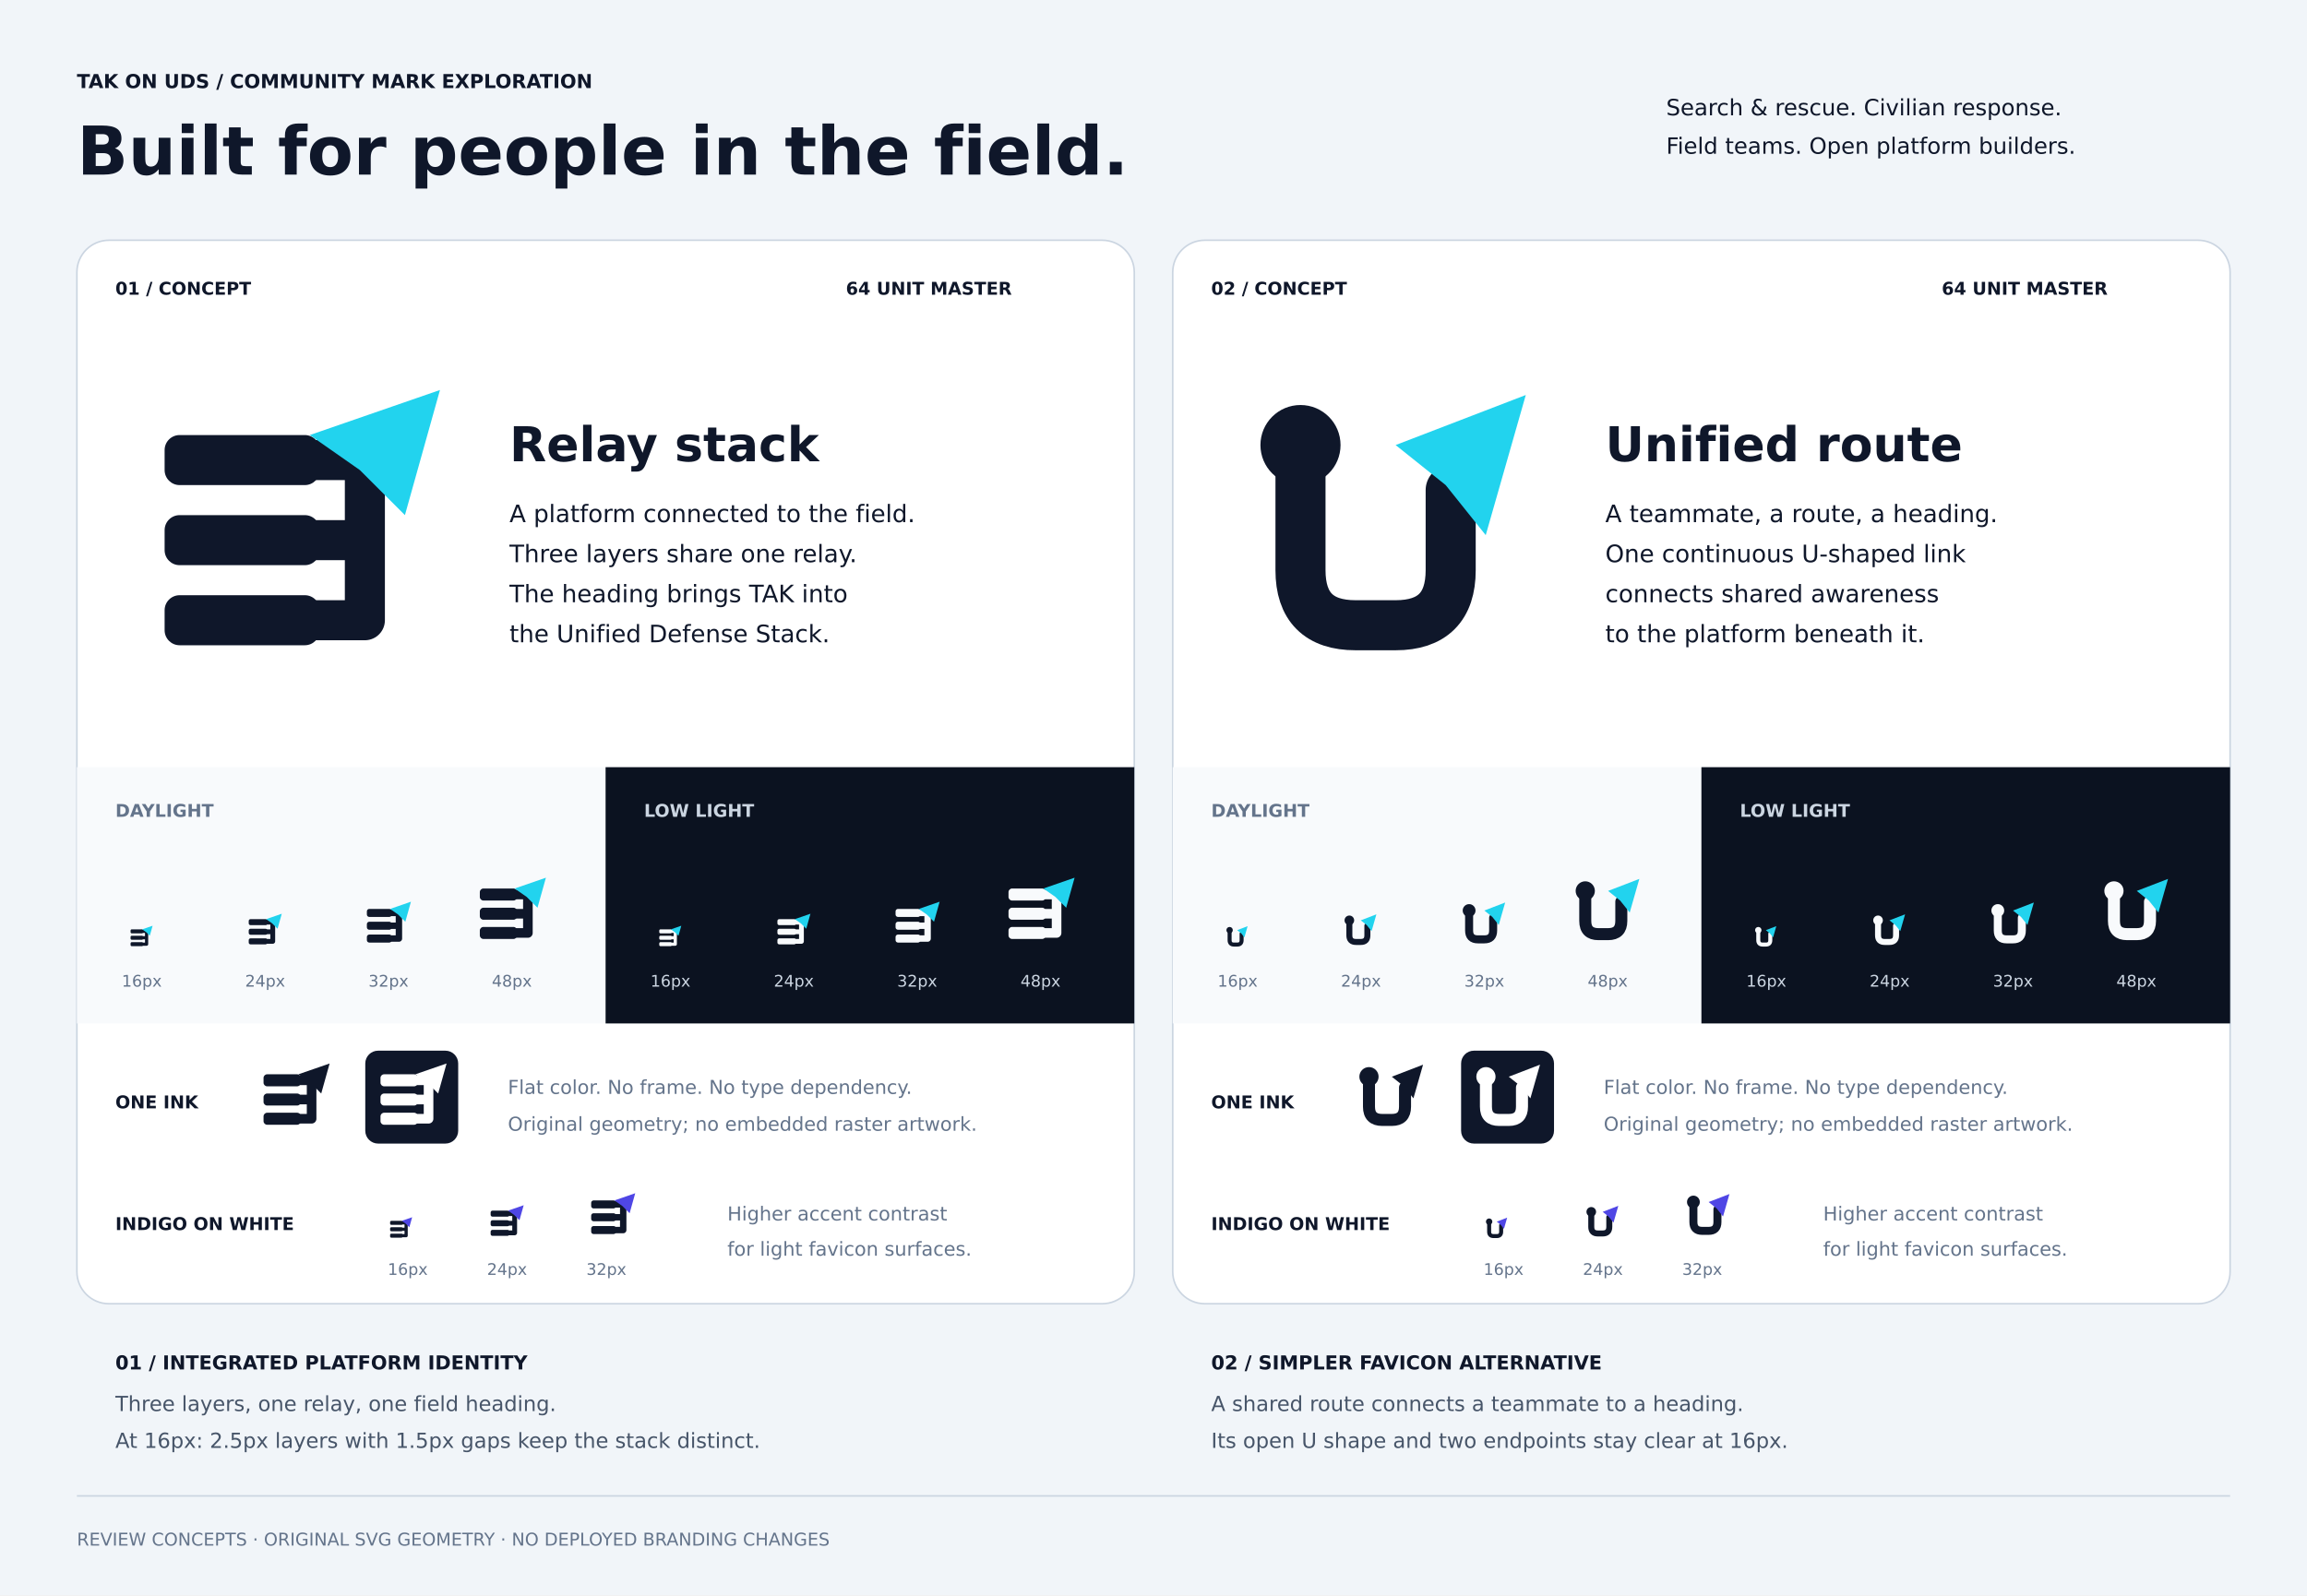
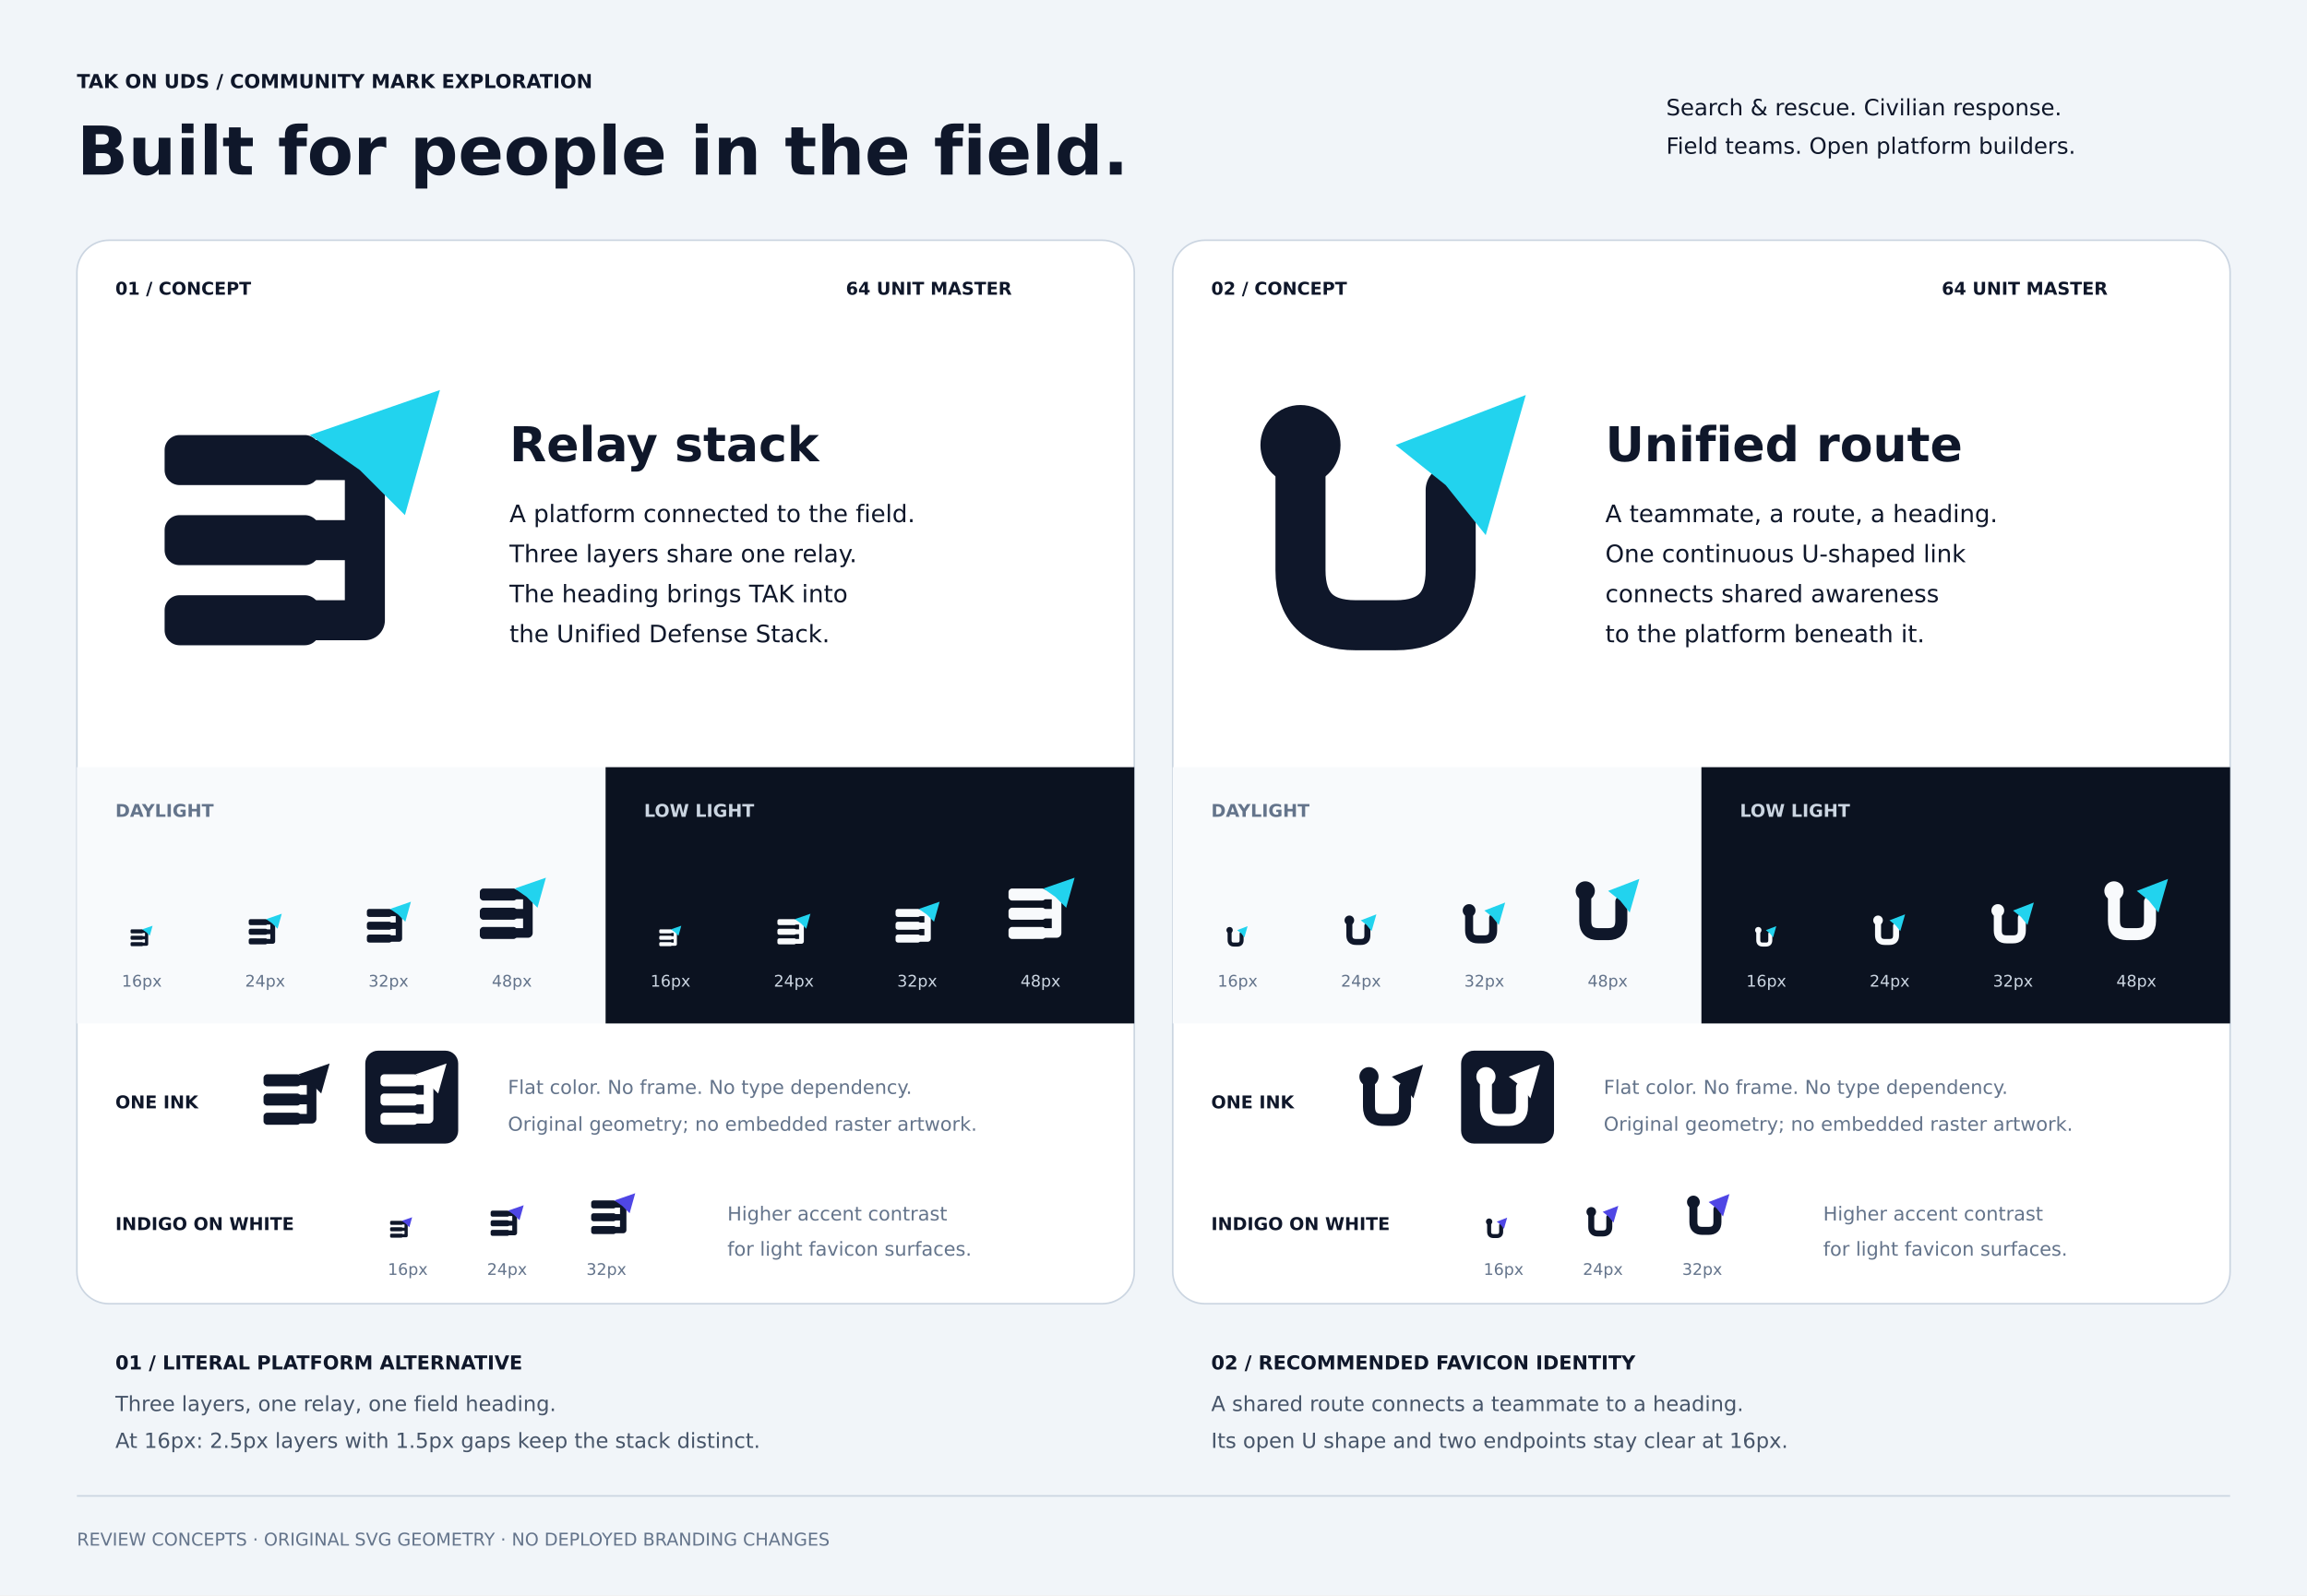
<svg xmlns="http://www.w3.org/2000/svg" width="1440" height="996" viewBox="0 0 1440 996" role="img">
  <rect width="1440" height="996" fill="#F1F5F9" />
  <text x="48" y="55" fill="#0F172A" font-family="DejaVu Sans,sans-serif" font-size="12" font-weight="700">TAK ON UDS / COMMUNITY MARK EXPLORATION</text>
  <text x="48" y="109" fill="#0F172A" font-family="DejaVu Sans,sans-serif" font-size="42" font-weight="700">Built for people in the field.</text>
  <text x="1040" y="72" fill="#0F172A" font-family="DejaVu Sans,sans-serif" font-size="14" font-weight="400">Search &amp; rescue. Civilian response.</text>
  <text x="1040" y="96" fill="#0F172A" font-family="DejaVu Sans,sans-serif" font-size="14" font-weight="400">Field teams. Open platform builders.</text>
  <rect x="48" y="150" width="660" height="664" rx="20" fill="#FFFFFF" stroke="#CBD5E1" />
  <text x="72" y="184" fill="#0F172A" font-family="DejaVu Sans,sans-serif" font-size="11" font-weight="700">01 / CONCEPT</text>
  <text x="528" y="184" fill="#0F172A" font-family="DejaVu Sans,sans-serif" font-size="11" font-weight="700">64 UNIT MASTER</text>
  <g transform="translate(84 231) scale(3.125)">
    <g fill="#0F172A">
      <rect x="6" y="13" width="31" height="10" rx="3" />
      <rect x="6" y="29" width="31" height="10" rx="3" />
      <rect x="6" y="45" width="31" height="10" rx="3" />
    </g>
    <path d="M34 18H46V50H34M34 34H46" fill="none" stroke="#0F172A" stroke-width="8" stroke-linejoin="round" />
    <path fill="#22D3EE" d="m61 4-7 25-9-9-10-7Z" />
  </g>
  <text x="318" y="288" fill="#0F172A" font-family="DejaVu Sans,sans-serif" font-size="30" font-weight="700">Relay stack</text>
  <text x="318" y="326" fill="#0F172A" font-family="DejaVu Sans,sans-serif" font-size="15" font-weight="400">A platform connected to the field.</text>
  <text x="318" y="351" fill="#0F172A" font-family="DejaVu Sans,sans-serif" font-size="15" font-weight="400">Three layers share one relay.</text>
  <text x="318" y="376" fill="#0F172A" font-family="DejaVu Sans,sans-serif" font-size="15" font-weight="400">The heading brings TAK into</text>
  <text x="318" y="401" fill="#0F172A" font-family="DejaVu Sans,sans-serif" font-size="15" font-weight="400">the Unified Defense Stack.</text>
  <rect x="48" y="479" width="330" height="160" fill="#F8FAFC" />
  <text x="72" y="510" fill="#64748B" font-family="DejaVu Sans,sans-serif" font-size="11" font-weight="700">DAYLIGHT</text>
  <g transform="translate(80.0 577) scale(0.25)">
    <g fill="#0F172A">
      <rect x="6" y="13" width="31" height="10" rx="3" />
      <rect x="6" y="29" width="31" height="10" rx="3" />
      <rect x="6" y="45" width="31" height="10" rx="3" />
    </g>
    <path d="M34 18H46V50H34M34 34H46" fill="none" stroke="#0F172A" stroke-width="8" stroke-linejoin="round" />
    <path fill="#22D3EE" d="m61 4-7 25-9-9-10-7Z" />
  </g>
  <text x="76" y="616" fill="#64748B" font-family="DejaVu Sans,sans-serif" font-size="10" font-weight="400">16px</text>
  <g transform="translate(153.0 569) scale(0.375)">
    <g fill="#0F172A">
      <rect x="6" y="13" width="31" height="10" rx="3" />
      <rect x="6" y="29" width="31" height="10" rx="3" />
      <rect x="6" y="45" width="31" height="10" rx="3" />
    </g>
    <path d="M34 18H46V50H34M34 34H46" fill="none" stroke="#0F172A" stroke-width="8" stroke-linejoin="round" />
    <path fill="#22D3EE" d="m61 4-7 25-9-9-10-7Z" />
  </g>
  <text x="153" y="616" fill="#64748B" font-family="DejaVu Sans,sans-serif" font-size="10" font-weight="400">24px</text>
  <g transform="translate(226.0 561) scale(0.5)">
    <g fill="#0F172A">
      <rect x="6" y="13" width="31" height="10" rx="3" />
      <rect x="6" y="29" width="31" height="10" rx="3" />
      <rect x="6" y="45" width="31" height="10" rx="3" />
    </g>
    <path d="M34 18H46V50H34M34 34H46" fill="none" stroke="#0F172A" stroke-width="8" stroke-linejoin="round" />
    <path fill="#22D3EE" d="m61 4-7 25-9-9-10-7Z" />
  </g>
  <text x="230" y="616" fill="#64748B" font-family="DejaVu Sans,sans-serif" font-size="10" font-weight="400">32px</text>
  <g transform="translate(295.0 545) scale(0.75)">
    <g fill="#0F172A">
      <rect x="6" y="13" width="31" height="10" rx="3" />
      <rect x="6" y="29" width="31" height="10" rx="3" />
      <rect x="6" y="45" width="31" height="10" rx="3" />
    </g>
    <path d="M34 18H46V50H34M34 34H46" fill="none" stroke="#0F172A" stroke-width="8" stroke-linejoin="round" />
    <path fill="#22D3EE" d="m61 4-7 25-9-9-10-7Z" />
  </g>
  <text x="307" y="616" fill="#64748B" font-family="DejaVu Sans,sans-serif" font-size="10" font-weight="400">48px</text>
  <rect x="378" y="479" width="330" height="160" fill="#0B1220" />
  <text x="402" y="510" fill="#CBD5E1" font-family="DejaVu Sans,sans-serif" font-size="11" font-weight="700">LOW LIGHT</text>
  <g transform="translate(410.0 577) scale(0.25)">
    <g fill="#F8FAFC">
      <rect x="6" y="13" width="31" height="10" rx="3" />
      <rect x="6" y="29" width="31" height="10" rx="3" />
      <rect x="6" y="45" width="31" height="10" rx="3" />
    </g>
    <path d="M34 18H46V50H34M34 34H46" fill="none" stroke="#F8FAFC" stroke-width="8" stroke-linejoin="round" />
    <path fill="#22D3EE" d="m61 4-7 25-9-9-10-7Z" />
  </g>
  <text x="406" y="616" fill="#CBD5E1" font-family="DejaVu Sans,sans-serif" font-size="10" font-weight="400">16px</text>
  <g transform="translate(483.0 569) scale(0.375)">
    <g fill="#F8FAFC">
      <rect x="6" y="13" width="31" height="10" rx="3" />
      <rect x="6" y="29" width="31" height="10" rx="3" />
      <rect x="6" y="45" width="31" height="10" rx="3" />
    </g>
    <path d="M34 18H46V50H34M34 34H46" fill="none" stroke="#F8FAFC" stroke-width="8" stroke-linejoin="round" />
    <path fill="#22D3EE" d="m61 4-7 25-9-9-10-7Z" />
  </g>
  <text x="483" y="616" fill="#CBD5E1" font-family="DejaVu Sans,sans-serif" font-size="10" font-weight="400">24px</text>
  <g transform="translate(556.0 561) scale(0.5)">
    <g fill="#F8FAFC">
      <rect x="6" y="13" width="31" height="10" rx="3" />
      <rect x="6" y="29" width="31" height="10" rx="3" />
      <rect x="6" y="45" width="31" height="10" rx="3" />
    </g>
    <path d="M34 18H46V50H34M34 34H46" fill="none" stroke="#F8FAFC" stroke-width="8" stroke-linejoin="round" />
    <path fill="#22D3EE" d="m61 4-7 25-9-9-10-7Z" />
  </g>
  <text x="560" y="616" fill="#CBD5E1" font-family="DejaVu Sans,sans-serif" font-size="10" font-weight="400">32px</text>
  <g transform="translate(625.0 545) scale(0.75)">
    <g fill="#F8FAFC">
      <rect x="6" y="13" width="31" height="10" rx="3" />
      <rect x="6" y="29" width="31" height="10" rx="3" />
      <rect x="6" y="45" width="31" height="10" rx="3" />
    </g>
    <path d="M34 18H46V50H34M34 34H46" fill="none" stroke="#F8FAFC" stroke-width="8" stroke-linejoin="round" />
    <path fill="#22D3EE" d="m61 4-7 25-9-9-10-7Z" />
  </g>
  <text x="637" y="616" fill="#CBD5E1" font-family="DejaVu Sans,sans-serif" font-size="10" font-weight="400">48px</text>
  <text x="72" y="692" fill="#0F172A" font-family="DejaVu Sans,sans-serif" font-size="11" font-weight="700">ONE INK</text>
  <g transform="translate(160 661) scale(0.75)">
    <g fill="#0F172A">
      <rect x="6" y="13" width="31" height="10" rx="3" />
      <rect x="6" y="29" width="31" height="10" rx="3" />
      <rect x="6" y="45" width="31" height="10" rx="3" />
    </g>
    <path d="M34 18H46V50H34M34 34H46" fill="none" stroke="#0F172A" stroke-width="8" stroke-linejoin="round" />
    <path fill="#0F172A" d="m61 4-7 25-9-9-10-7Z" />
  </g>
  <rect x="228" y="656" width="58" height="58" rx="8" fill="#0F172A" />
  <g transform="translate(233 661) scale(.75)">
    <g fill="#FFFFFF">
      <rect x="6" y="13" width="31" height="10" rx="3" />
      <rect x="6" y="29" width="31" height="10" rx="3" />
      <rect x="6" y="45" width="31" height="10" rx="3" />
    </g>
    <path d="M34 18H46V50H34M34 34H46" fill="none" stroke="#FFFFFF" stroke-width="8" stroke-linejoin="round" />
    <path fill="#FFFFFF" d="m61 4-7 25-9-9-10-7Z" />
  </g>
  <text x="317" y="683" fill="#64748B" font-family="DejaVu Sans,sans-serif" font-size="12" font-weight="400">Flat color. No frame. No type dependency.</text>
  <text x="317" y="706" fill="#64748B" font-family="DejaVu Sans,sans-serif" font-size="12" font-weight="400">Original geometry; no embedded raster artwork.</text>
  <text x="72" y="768" fill="#0F172A" font-family="DejaVu Sans,sans-serif" font-size="11" font-weight="700">INDIGO ON WHITE</text>
  <g transform="translate(242 759) scale(0.25)">
    <g fill="#0F172A">
      <rect x="6" y="13" width="31" height="10" rx="3" />
      <rect x="6" y="29" width="31" height="10" rx="3" />
      <rect x="6" y="45" width="31" height="10" rx="3" />
    </g>
    <path d="M34 18H46V50H34M34 34H46" fill="none" stroke="#0F172A" stroke-width="8" stroke-linejoin="round" />
    <path fill="#4F46E5" d="m61 4-7 25-9-9-10-7Z" />
  </g>
  <text x="242" y="796" fill="#64748B" font-family="DejaVu Sans,sans-serif" font-size="10" font-weight="400">16px</text>
  <g transform="translate(304 751) scale(0.375)">
    <g fill="#0F172A">
      <rect x="6" y="13" width="31" height="10" rx="3" />
      <rect x="6" y="29" width="31" height="10" rx="3" />
      <rect x="6" y="45" width="31" height="10" rx="3" />
    </g>
    <path d="M34 18H46V50H34M34 34H46" fill="none" stroke="#0F172A" stroke-width="8" stroke-linejoin="round" />
    <path fill="#4F46E5" d="m61 4-7 25-9-9-10-7Z" />
  </g>
  <text x="304" y="796" fill="#64748B" font-family="DejaVu Sans,sans-serif" font-size="10" font-weight="400">24px</text>
  <g transform="translate(366 743) scale(0.5)">
    <g fill="#0F172A">
      <rect x="6" y="13" width="31" height="10" rx="3" />
      <rect x="6" y="29" width="31" height="10" rx="3" />
      <rect x="6" y="45" width="31" height="10" rx="3" />
    </g>
    <path d="M34 18H46V50H34M34 34H46" fill="none" stroke="#0F172A" stroke-width="8" stroke-linejoin="round" />
    <path fill="#4F46E5" d="m61 4-7 25-9-9-10-7Z" />
  </g>
  <text x="366" y="796" fill="#64748B" font-family="DejaVu Sans,sans-serif" font-size="10" font-weight="400">32px</text>
  <text x="454" y="762" fill="#64748B" font-family="DejaVu Sans,sans-serif" font-size="12" font-weight="400">Higher accent contrast</text>
  <text x="454" y="784" fill="#64748B" font-family="DejaVu Sans,sans-serif" font-size="12" font-weight="400">for light favicon surfaces.</text>
-   <text x="72" y="855" fill="#0F172A" font-family="DejaVu Sans,sans-serif" font-size="12" font-weight="700">01 / INTEGRATED PLATFORM IDENTITY</text>
+   <text x="72" y="855" fill="#0F172A" font-family="DejaVu Sans,sans-serif" font-size="12" font-weight="700">01 / LITERAL PLATFORM ALTERNATIVE</text>
  <text x="72" y="881" fill="#475569" font-family="DejaVu Sans,sans-serif" font-size="13" font-weight="400">Three layers, one relay, one field heading.</text>
  <text x="72" y="904" fill="#475569" font-family="DejaVu Sans,sans-serif" font-size="13" font-weight="400">At 16px: 2.5px layers with 1.5px gaps keep the stack distinct.</text>
  <rect x="732" y="150" width="660" height="664" rx="20" fill="#FFFFFF" stroke="#CBD5E1" />
  <text x="756" y="184" fill="#0F172A" font-family="DejaVu Sans,sans-serif" font-size="11" font-weight="700">02 / CONCEPT</text>
  <text x="1212" y="184" fill="#0F172A" font-family="DejaVu Sans,sans-serif" font-size="11" font-weight="700">64 UNIT MASTER</text>
  <g transform="translate(768 231) scale(3.125)">
    <path d="M14 16V40Q14 51 25 51H33Q44 51 44 40V24" fill="none" stroke="#0F172A" stroke-width="10" stroke-linecap="round" />
    <circle cx="14" cy="15" r="8" fill="#0F172A" />
    <path fill="#22D3EE" d="m59 5-8 28-8-10-10-8Z" />
  </g>
  <text x="1002" y="288" fill="#0F172A" font-family="DejaVu Sans,sans-serif" font-size="30" font-weight="700">Unified route</text>
  <text x="1002" y="326" fill="#0F172A" font-family="DejaVu Sans,sans-serif" font-size="15" font-weight="400">A teammate, a route, a heading.</text>
  <text x="1002" y="351" fill="#0F172A" font-family="DejaVu Sans,sans-serif" font-size="15" font-weight="400">One continuous U-shaped link</text>
  <text x="1002" y="376" fill="#0F172A" font-family="DejaVu Sans,sans-serif" font-size="15" font-weight="400">connects shared awareness</text>
  <text x="1002" y="401" fill="#0F172A" font-family="DejaVu Sans,sans-serif" font-size="15" font-weight="400">to the platform beneath it.</text>
  <rect x="732" y="479" width="330" height="160" fill="#F8FAFC" />
  <text x="756" y="510" fill="#64748B" font-family="DejaVu Sans,sans-serif" font-size="11" font-weight="700">DAYLIGHT</text>
  <g transform="translate(764.0 577) scale(0.25)">
    <path d="M14 16V40Q14 51 25 51H33Q44 51 44 40V24" fill="none" stroke="#0F172A" stroke-width="10" stroke-linecap="round" />
    <circle cx="14" cy="15" r="8" fill="#0F172A" />
    <path fill="#22D3EE" d="m59 5-8 28-8-10-10-8Z" />
  </g>
  <text x="760" y="616" fill="#64748B" font-family="DejaVu Sans,sans-serif" font-size="10" font-weight="400">16px</text>
  <g transform="translate(837.0 569) scale(0.375)">
    <path d="M14 16V40Q14 51 25 51H33Q44 51 44 40V24" fill="none" stroke="#0F172A" stroke-width="10" stroke-linecap="round" />
    <circle cx="14" cy="15" r="8" fill="#0F172A" />
    <path fill="#22D3EE" d="m59 5-8 28-8-10-10-8Z" />
  </g>
  <text x="837" y="616" fill="#64748B" font-family="DejaVu Sans,sans-serif" font-size="10" font-weight="400">24px</text>
  <g transform="translate(910.0 561) scale(0.5)">
    <path d="M14 16V40Q14 51 25 51H33Q44 51 44 40V24" fill="none" stroke="#0F172A" stroke-width="10" stroke-linecap="round" />
    <circle cx="14" cy="15" r="8" fill="#0F172A" />
    <path fill="#22D3EE" d="m59 5-8 28-8-10-10-8Z" />
  </g>
  <text x="914" y="616" fill="#64748B" font-family="DejaVu Sans,sans-serif" font-size="10" font-weight="400">32px</text>
  <g transform="translate(979.0 545) scale(0.75)">
    <path d="M14 16V40Q14 51 25 51H33Q44 51 44 40V24" fill="none" stroke="#0F172A" stroke-width="10" stroke-linecap="round" />
    <circle cx="14" cy="15" r="8" fill="#0F172A" />
    <path fill="#22D3EE" d="m59 5-8 28-8-10-10-8Z" />
  </g>
  <text x="991" y="616" fill="#64748B" font-family="DejaVu Sans,sans-serif" font-size="10" font-weight="400">48px</text>
  <rect x="1062" y="479" width="330" height="160" fill="#0B1220" />
  <text x="1086" y="510" fill="#CBD5E1" font-family="DejaVu Sans,sans-serif" font-size="11" font-weight="700">LOW LIGHT</text>
  <g transform="translate(1094.0 577) scale(0.25)">
    <path d="M14 16V40Q14 51 25 51H33Q44 51 44 40V24" fill="none" stroke="#F8FAFC" stroke-width="10" stroke-linecap="round" />
    <circle cx="14" cy="15" r="8" fill="#F8FAFC" />
    <path fill="#22D3EE" d="m59 5-8 28-8-10-10-8Z" />
  </g>
  <text x="1090" y="616" fill="#CBD5E1" font-family="DejaVu Sans,sans-serif" font-size="10" font-weight="400">16px</text>
  <g transform="translate(1167.0 569) scale(0.375)">
    <path d="M14 16V40Q14 51 25 51H33Q44 51 44 40V24" fill="none" stroke="#F8FAFC" stroke-width="10" stroke-linecap="round" />
    <circle cx="14" cy="15" r="8" fill="#F8FAFC" />
    <path fill="#22D3EE" d="m59 5-8 28-8-10-10-8Z" />
  </g>
  <text x="1167" y="616" fill="#CBD5E1" font-family="DejaVu Sans,sans-serif" font-size="10" font-weight="400">24px</text>
  <g transform="translate(1240.0 561) scale(0.5)">
    <path d="M14 16V40Q14 51 25 51H33Q44 51 44 40V24" fill="none" stroke="#F8FAFC" stroke-width="10" stroke-linecap="round" />
    <circle cx="14" cy="15" r="8" fill="#F8FAFC" />
    <path fill="#22D3EE" d="m59 5-8 28-8-10-10-8Z" />
  </g>
  <text x="1244" y="616" fill="#CBD5E1" font-family="DejaVu Sans,sans-serif" font-size="10" font-weight="400">32px</text>
  <g transform="translate(1309.0 545) scale(0.75)">
    <path d="M14 16V40Q14 51 25 51H33Q44 51 44 40V24" fill="none" stroke="#F8FAFC" stroke-width="10" stroke-linecap="round" />
    <circle cx="14" cy="15" r="8" fill="#F8FAFC" />
    <path fill="#22D3EE" d="m59 5-8 28-8-10-10-8Z" />
  </g>
  <text x="1321" y="616" fill="#CBD5E1" font-family="DejaVu Sans,sans-serif" font-size="10" font-weight="400">48px</text>
  <text x="756" y="692" fill="#0F172A" font-family="DejaVu Sans,sans-serif" font-size="11" font-weight="700">ONE INK</text>
  <g transform="translate(844 661) scale(0.75)">
    <path d="M14 16V40Q14 51 25 51H33Q44 51 44 40V24" fill="none" stroke="#0F172A" stroke-width="10" stroke-linecap="round" />
    <circle cx="14" cy="15" r="8" fill="#0F172A" />
    <path fill="#0F172A" d="m59 5-8 28-8-10-10-8Z" />
  </g>
  <rect x="912" y="656" width="58" height="58" rx="8" fill="#0F172A" />
  <g transform="translate(917 661) scale(.75)">
    <path d="M14 16V40Q14 51 25 51H33Q44 51 44 40V24" fill="none" stroke="#FFFFFF" stroke-width="10" stroke-linecap="round" />
    <circle cx="14" cy="15" r="8" fill="#FFFFFF" />
    <path fill="#FFFFFF" d="m59 5-8 28-8-10-10-8Z" />
  </g>
  <text x="1001" y="683" fill="#64748B" font-family="DejaVu Sans,sans-serif" font-size="12" font-weight="400">Flat color. No frame. No type dependency.</text>
  <text x="1001" y="706" fill="#64748B" font-family="DejaVu Sans,sans-serif" font-size="12" font-weight="400">Original geometry; no embedded raster artwork.</text>
  <text x="756" y="768" fill="#0F172A" font-family="DejaVu Sans,sans-serif" font-size="11" font-weight="700">INDIGO ON WHITE</text>
  <g transform="translate(926 759) scale(0.25)">
    <path d="M14 16V40Q14 51 25 51H33Q44 51 44 40V24" fill="none" stroke="#0F172A" stroke-width="10" stroke-linecap="round" />
    <circle cx="14" cy="15" r="8" fill="#0F172A" />
    <path fill="#4F46E5" d="m59 5-8 28-8-10-10-8Z" />
  </g>
  <text x="926" y="796" fill="#64748B" font-family="DejaVu Sans,sans-serif" font-size="10" font-weight="400">16px</text>
  <g transform="translate(988 751) scale(0.375)">
    <path d="M14 16V40Q14 51 25 51H33Q44 51 44 40V24" fill="none" stroke="#0F172A" stroke-width="10" stroke-linecap="round" />
    <circle cx="14" cy="15" r="8" fill="#0F172A" />
    <path fill="#4F46E5" d="m59 5-8 28-8-10-10-8Z" />
  </g>
  <text x="988" y="796" fill="#64748B" font-family="DejaVu Sans,sans-serif" font-size="10" font-weight="400">24px</text>
  <g transform="translate(1050 743) scale(0.5)">
    <path d="M14 16V40Q14 51 25 51H33Q44 51 44 40V24" fill="none" stroke="#0F172A" stroke-width="10" stroke-linecap="round" />
    <circle cx="14" cy="15" r="8" fill="#0F172A" />
    <path fill="#4F46E5" d="m59 5-8 28-8-10-10-8Z" />
  </g>
  <text x="1050" y="796" fill="#64748B" font-family="DejaVu Sans,sans-serif" font-size="10" font-weight="400">32px</text>
  <text x="1138" y="762" fill="#64748B" font-family="DejaVu Sans,sans-serif" font-size="12" font-weight="400">Higher accent contrast</text>
  <text x="1138" y="784" fill="#64748B" font-family="DejaVu Sans,sans-serif" font-size="12" font-weight="400">for light favicon surfaces.</text>
-   <text x="756" y="855" fill="#0F172A" font-family="DejaVu Sans,sans-serif" font-size="12" font-weight="700">02 / SIMPLER FAVICON ALTERNATIVE</text>
+   <text x="756" y="855" fill="#0F172A" font-family="DejaVu Sans,sans-serif" font-size="12" font-weight="700">02 / RECOMMENDED FAVICON IDENTITY</text>
  <text x="756" y="881" fill="#475569" font-family="DejaVu Sans,sans-serif" font-size="13" font-weight="400">A shared route connects a teammate to a heading.</text>
  <text x="756" y="904" fill="#475569" font-family="DejaVu Sans,sans-serif" font-size="13" font-weight="400">Its open U shape and two endpoints stay clear at 16px.</text>
  <path d="M48 934H1392" stroke="#CBD5E1" />
  <text x="48" y="965" fill="#64748B" font-family="DejaVu Sans,sans-serif" font-size="11" font-weight="400">REVIEW CONCEPTS · ORIGINAL SVG GEOMETRY · NO DEPLOYED BRANDING CHANGES</text>
</svg>
